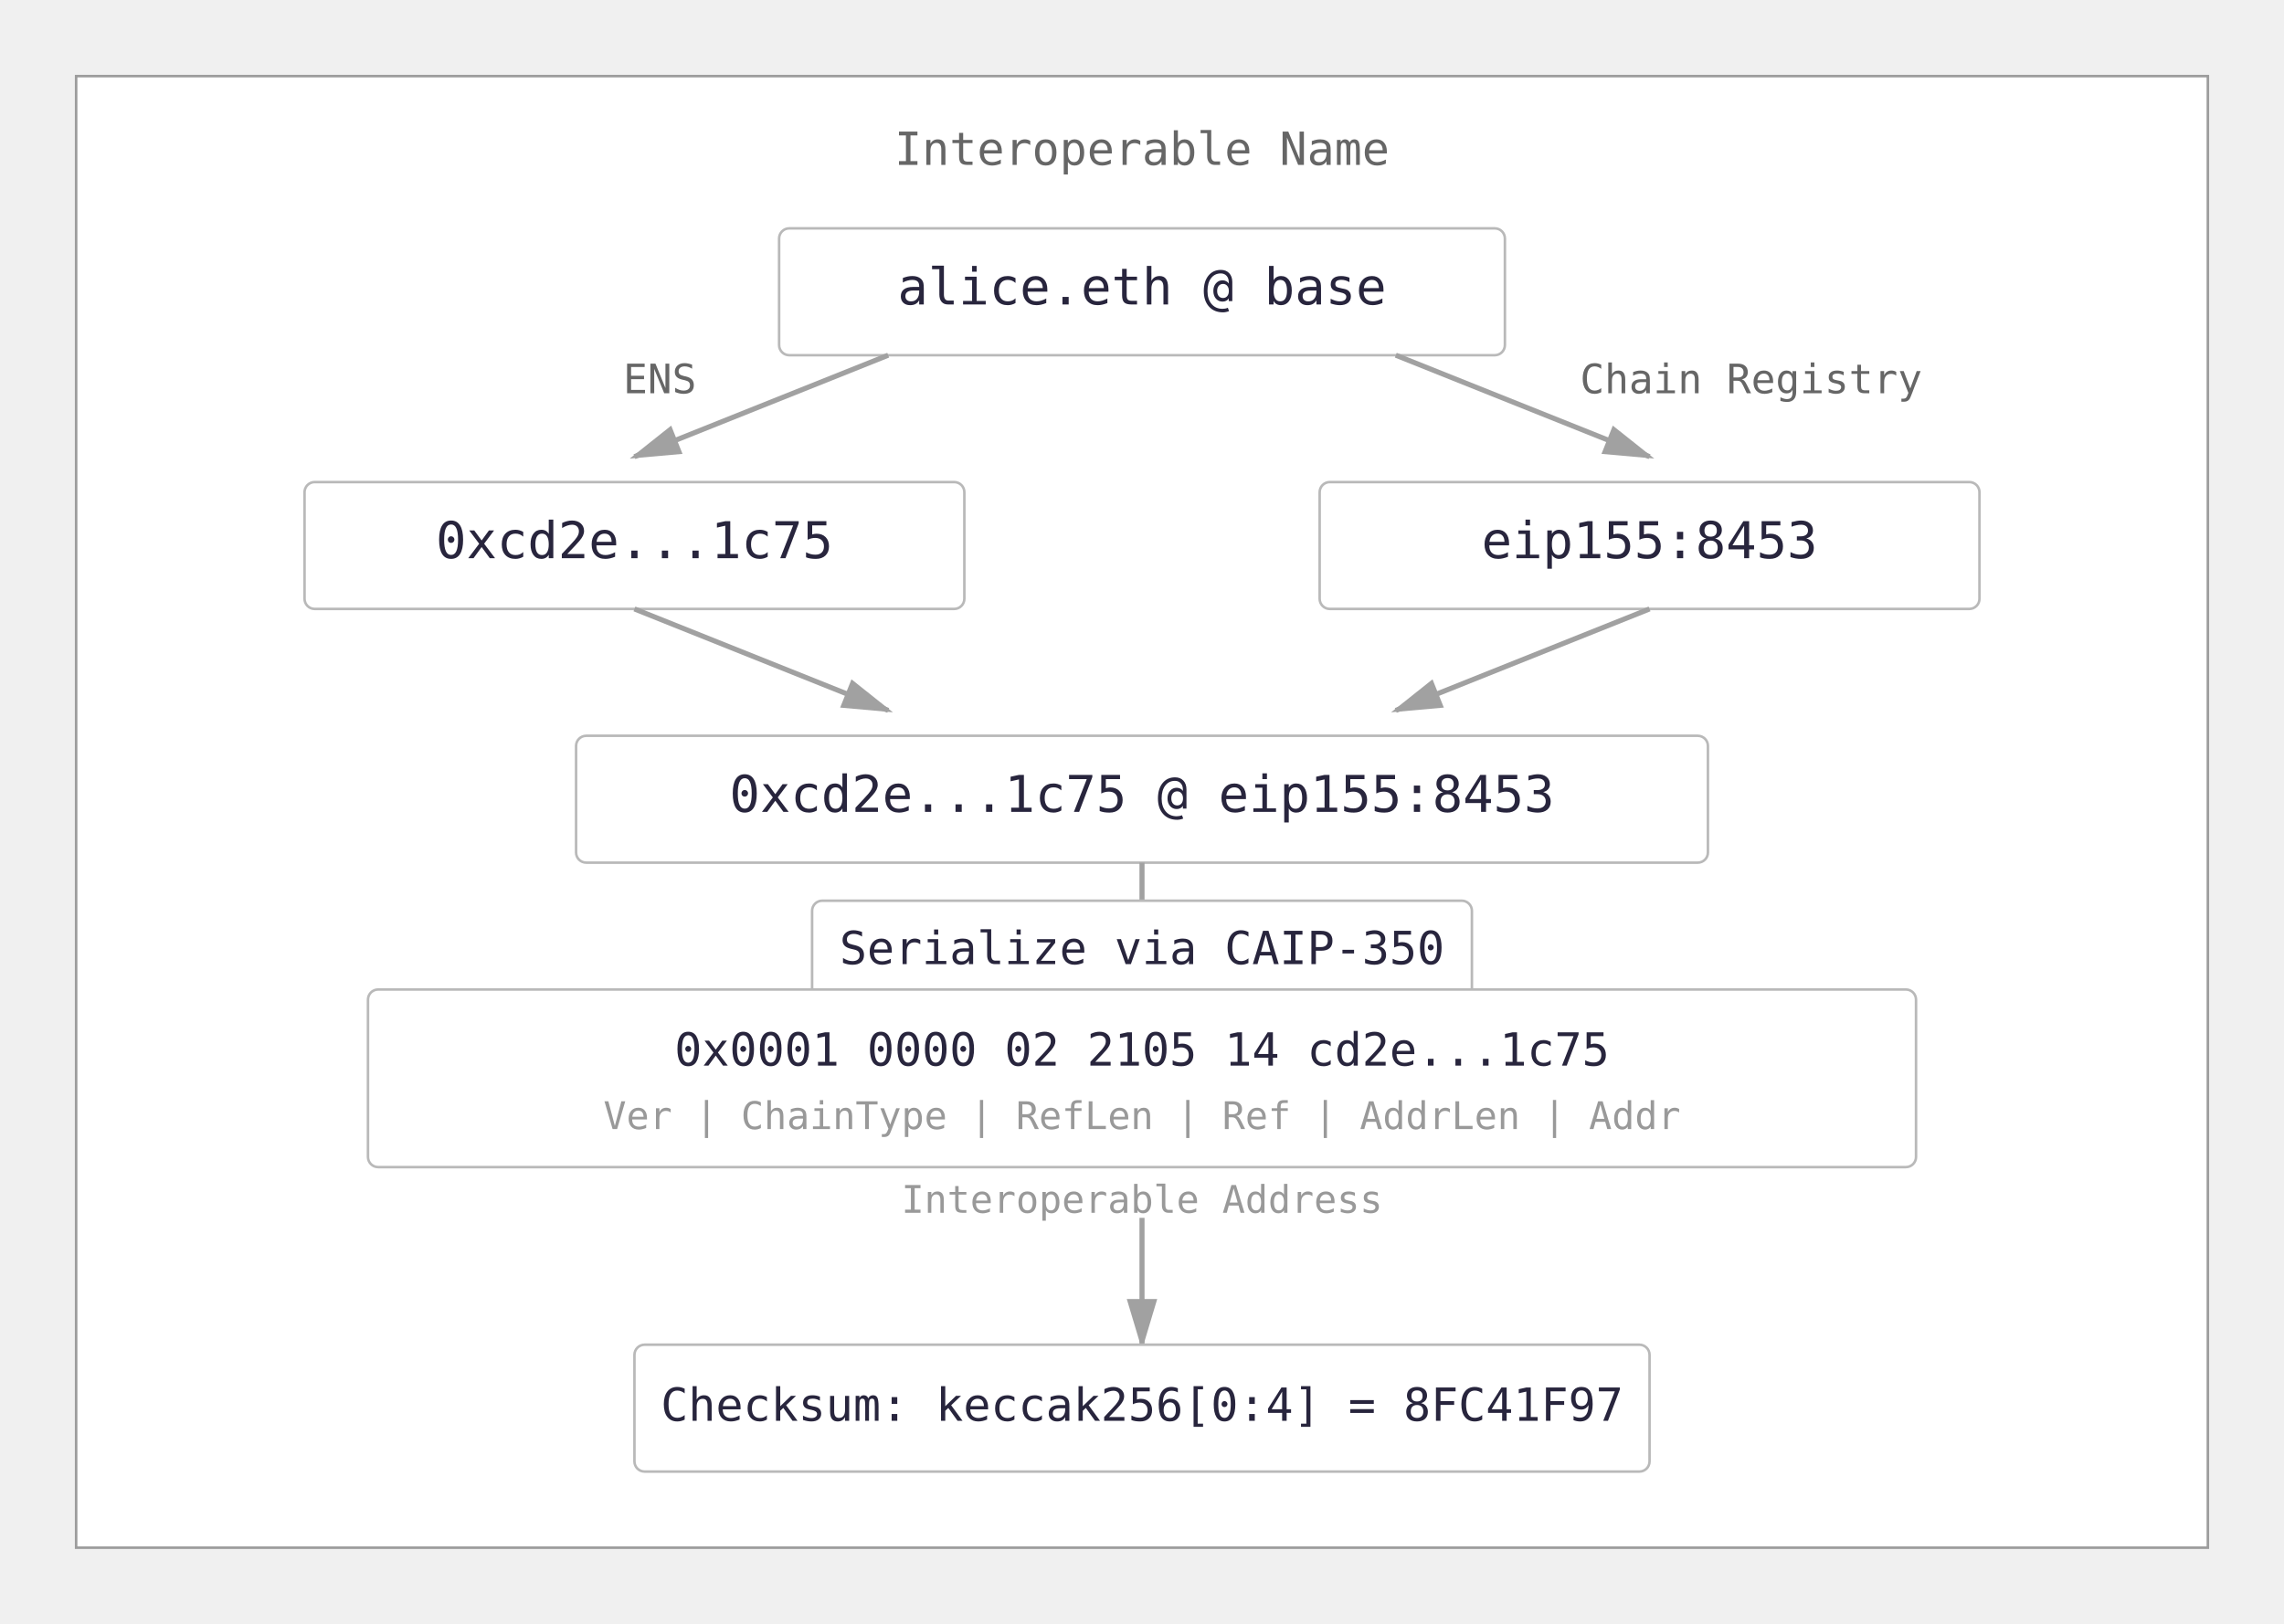
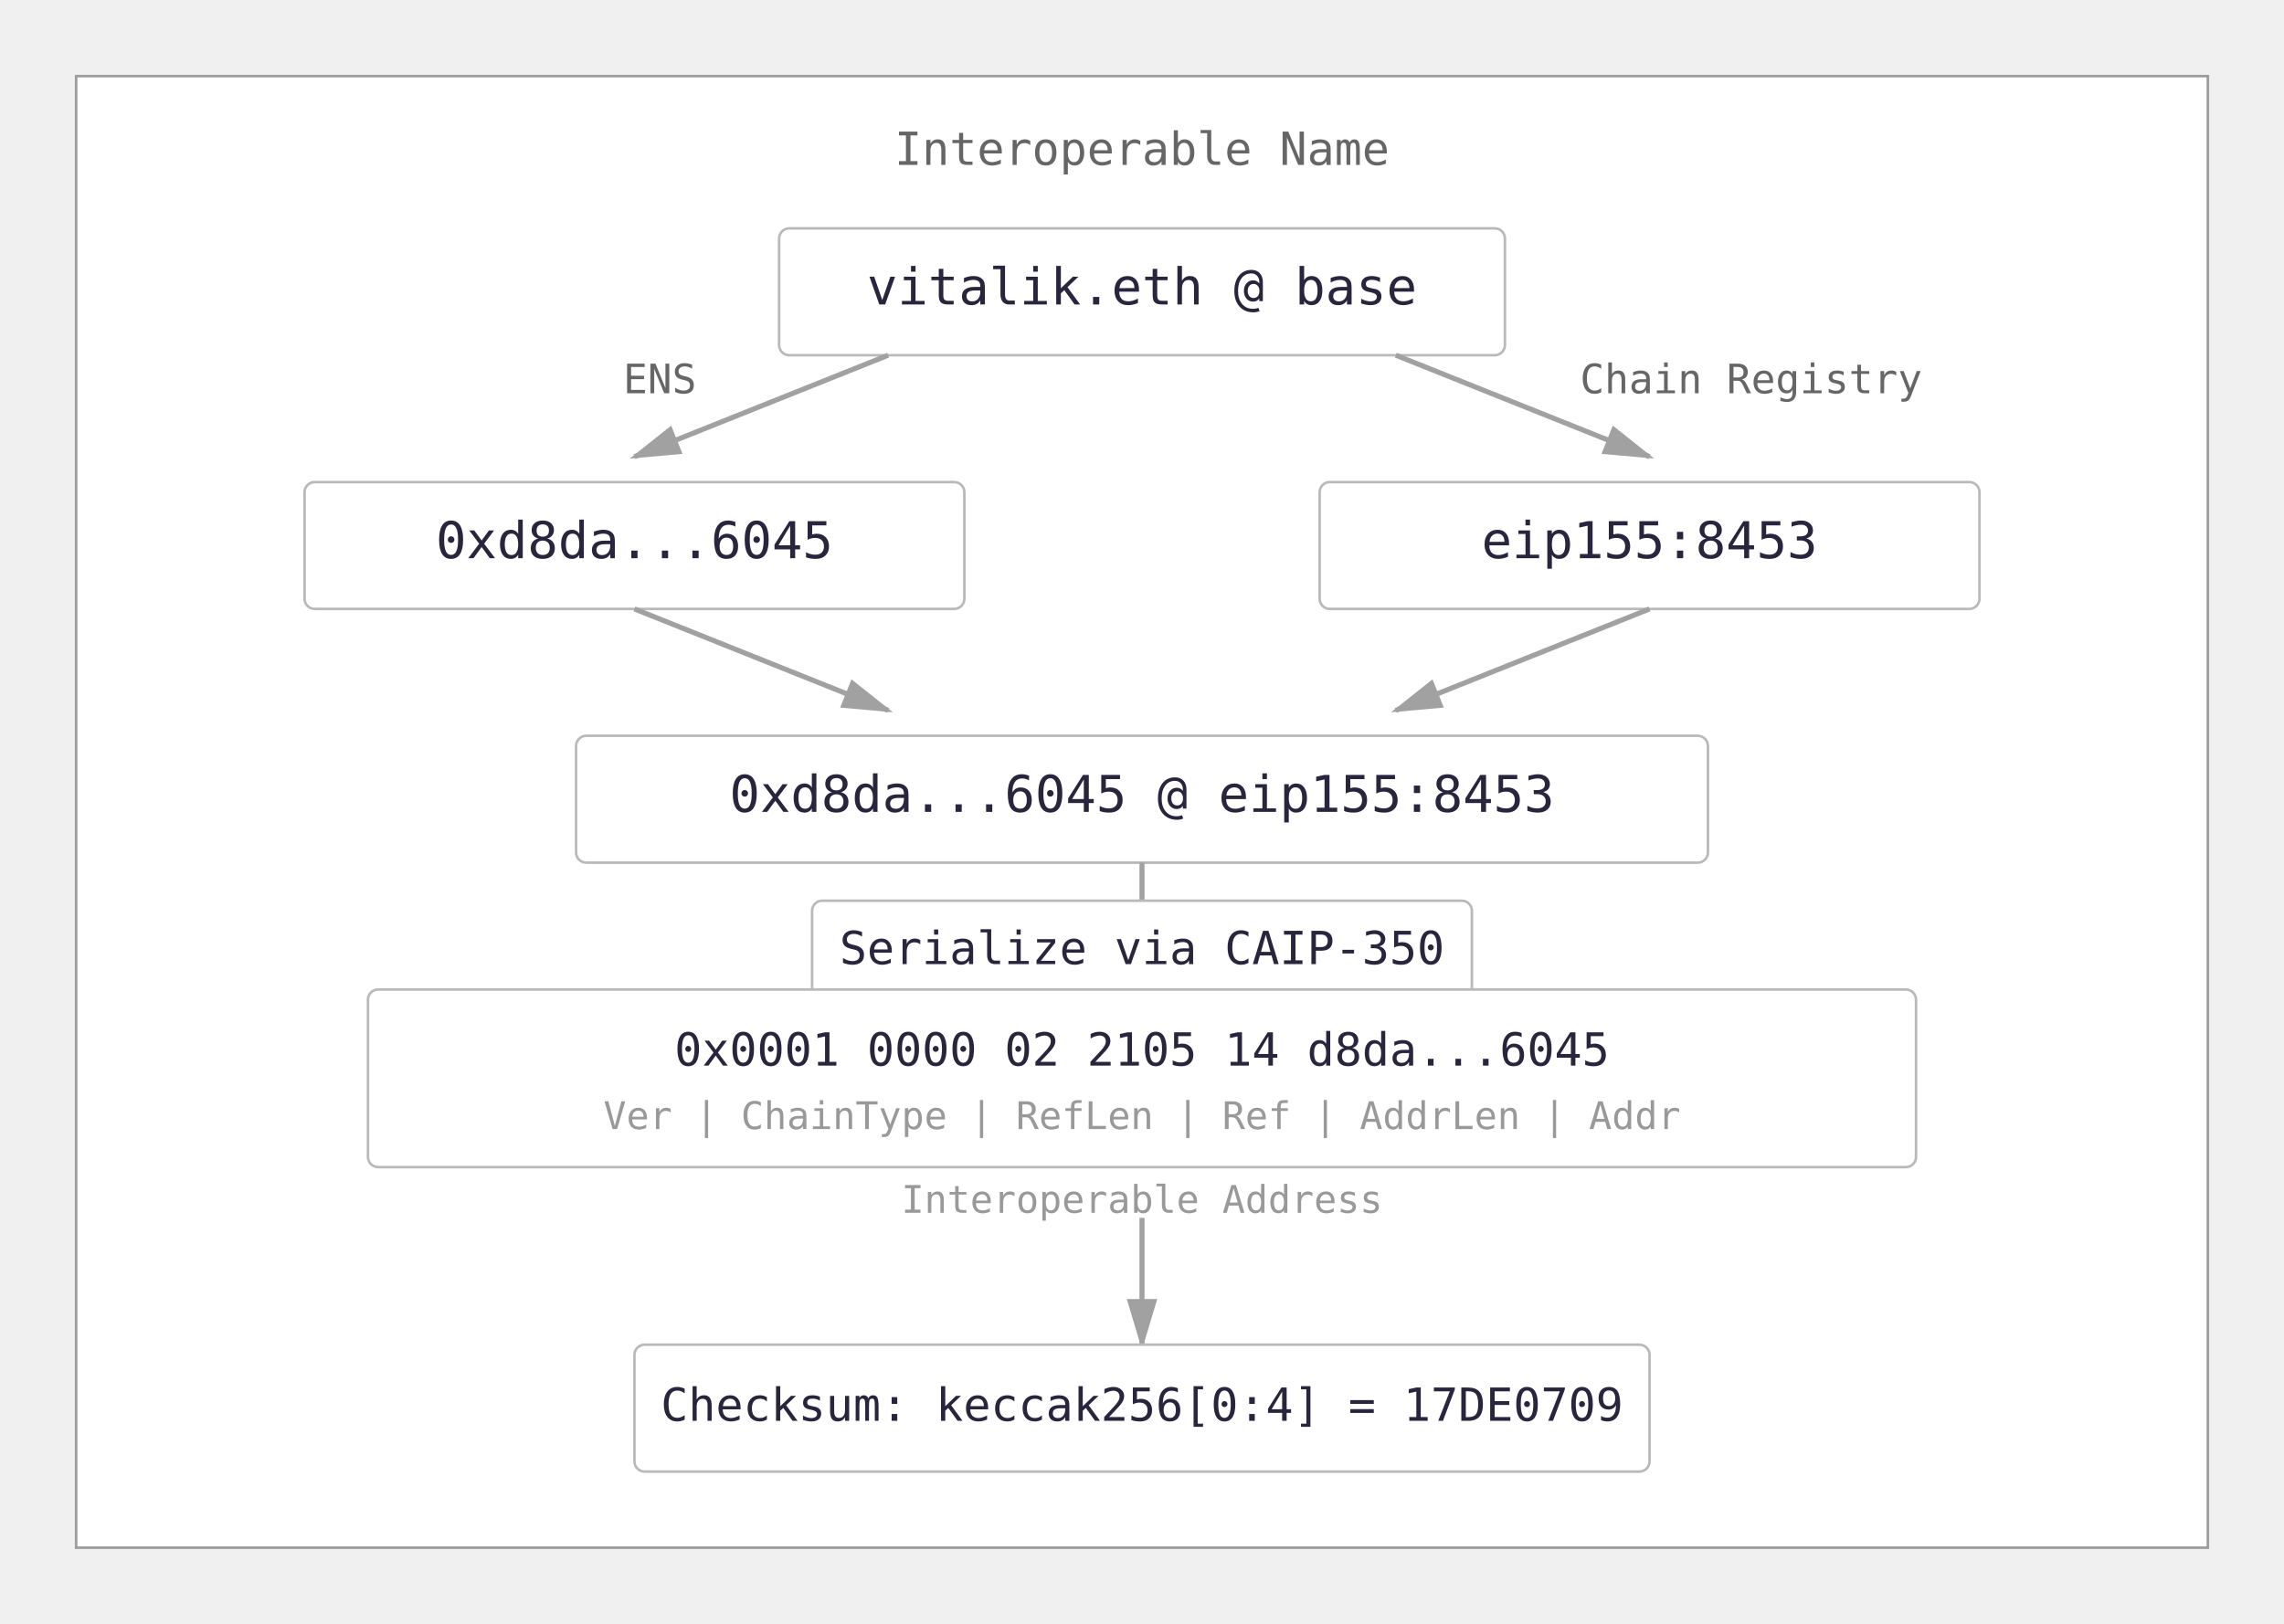
<svg xmlns="http://www.w3.org/2000/svg" width="900" height="640" viewBox="0 0 900 640" fill="none">
  <rect x="30" y="30" width="840" height="580" stroke="#9C9C9C" fill="white" />
  <text x="450" y="65" font-family="monospace" font-size="18" fill="#666" text-anchor="middle" font-weight="500">Interoperable Name</text>
  <rect x="307" y="90" width="286" height="50" rx="4" stroke="#B9B9B9" fill="white" />
-   <text x="450" y="120" font-family="monospace" font-size="20" fill="#28253D" text-anchor="middle">alice.eth @ base</text>
+   <text x="450" y="120" font-family="monospace" font-size="20" fill="#28253D" text-anchor="middle">vitalik.eth @ base</text>
  <path d="M350 140 L250 180" stroke="#A1A1A1" stroke-width="2" marker-end="url(#arrowhead)" />
  <path d="M550 140 L650 180" stroke="#A1A1A1" stroke-width="2" marker-end="url(#arrowhead)" />
  <text x="260" y="155" font-family="monospace" font-size="16" fill="#666" text-anchor="middle">ENS</text>
  <text x="690" y="155" font-family="monospace" font-size="16" fill="#666" text-anchor="middle">Chain Registry</text>
  <rect x="120" y="190" width="260" height="50" rx="4" stroke="#B9B9B9" fill="white" />
-   <text x="250" y="220" font-family="monospace" font-size="20" fill="#28253D" text-anchor="middle">0xcd2e...1c75</text>
+   <text x="250" y="220" font-family="monospace" font-size="20" fill="#28253D" text-anchor="middle">0xd8da...6045</text>
  <rect x="520" y="190" width="260" height="50" rx="4" stroke="#B9B9B9" fill="white" />
  <text x="650" y="220" font-family="monospace" font-size="20" fill="#28253D" text-anchor="middle">eip155:8453</text>
  <path d="M250 240 L350 280" stroke="#A1A1A1" stroke-width="2" marker-end="url(#arrowhead)" />
  <path d="M650 240 L550 280" stroke="#A1A1A1" stroke-width="2" marker-end="url(#arrowhead)" />
  <rect x="227" y="290" width="446" height="50" rx="4" stroke="#B9B9B9" fill="white" />
-   <text x="450" y="320" font-family="monospace" font-size="20" fill="#28253D" text-anchor="middle">0xcd2e...1c75 @ eip155:8453</text>
+   <text x="450" y="320" font-family="monospace" font-size="20" fill="#28253D" text-anchor="middle">0xd8da...6045 @ eip155:8453</text>
  <path d="M450 340 L450 390" stroke="#A1A1A1" stroke-width="2" marker-end="url(#arrowhead)" />
  <rect x="320" y="355" width="260" height="40" rx="4" stroke="#B9B9B9" fill="white" />
  <text x="450" y="380" font-family="monospace" font-size="18" fill="#28253D" text-anchor="middle">Serialize via CAIP-350</text>
  <rect x="145" y="390" width="610" height="70" rx="4" stroke="#B9B9B9" fill="white" />
-   <text x="450" y="420" font-family="monospace" font-size="18" fill="#28253D" text-anchor="middle">0x0001  0000  02  2105  14  cd2e...1c75</text>
+   <text x="450" y="420" font-family="monospace" font-size="18" fill="#28253D" text-anchor="middle">0x0001  0000  02  2105  14  d8da...6045</text>
  <text x="450" y="445" font-family="monospace" font-size="15" fill="#999" text-anchor="middle">Ver | ChainType | RefLen | Ref | AddrLen | Addr</text>
  <text x="450" y="478" font-family="monospace" font-size="15" fill="#999" text-anchor="middle">Interoperable Address</text>
  <path d="M450 480 L450 530" stroke="#A1A1A1" stroke-width="2" marker-end="url(#arrowhead)" />
  <rect x="250" y="530" width="400" height="50" rx="4" stroke="#B9B9B9" fill="white" />
-   <text x="450" y="560" font-family="monospace" font-size="18" fill="#28253D" text-anchor="middle">Checksum: keccak256[0:4] = 8FC41F97</text>
+   <text x="450" y="560" font-family="monospace" font-size="18" fill="#28253D" text-anchor="middle">Checksum: keccak256[0:4] = 17DE0709</text>
  <defs>
    <marker id="arrowhead" markerWidth="10" markerHeight="10" refX="9" refY="3" orient="auto">
      <polygon points="0 0, 10 3, 0 6" fill="#A1A1A1" />
    </marker>
  </defs>
</svg>
